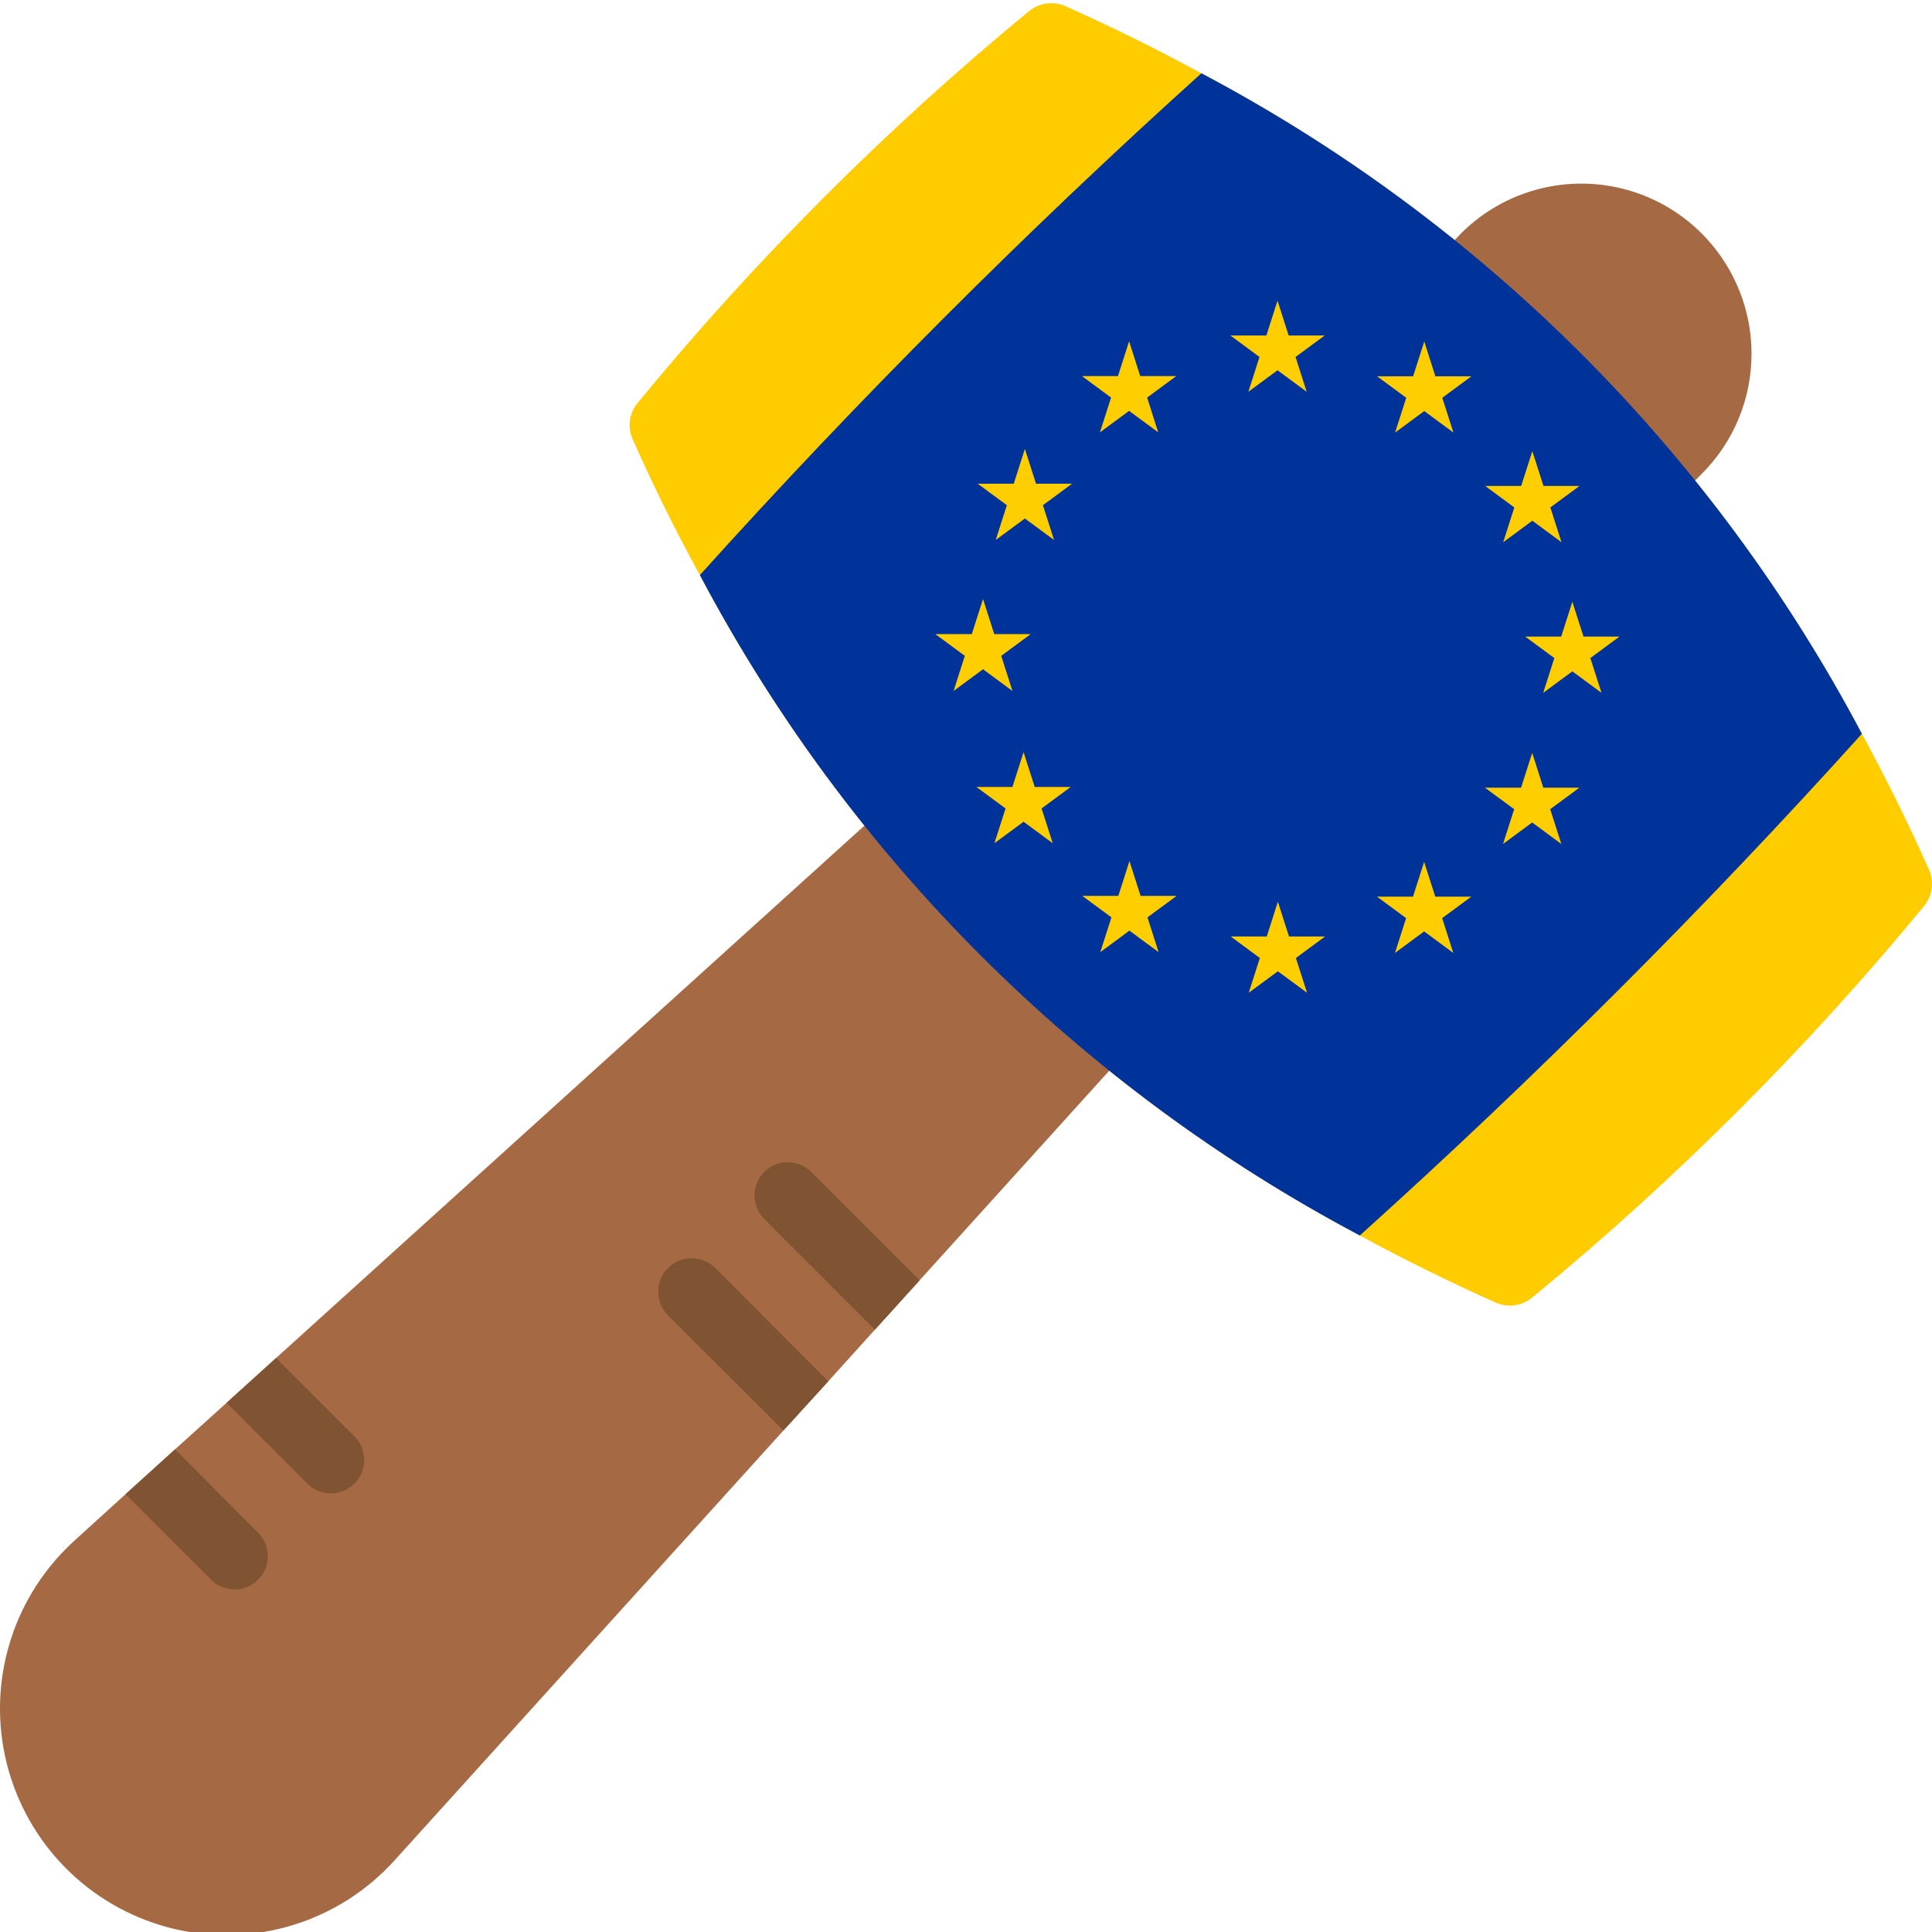
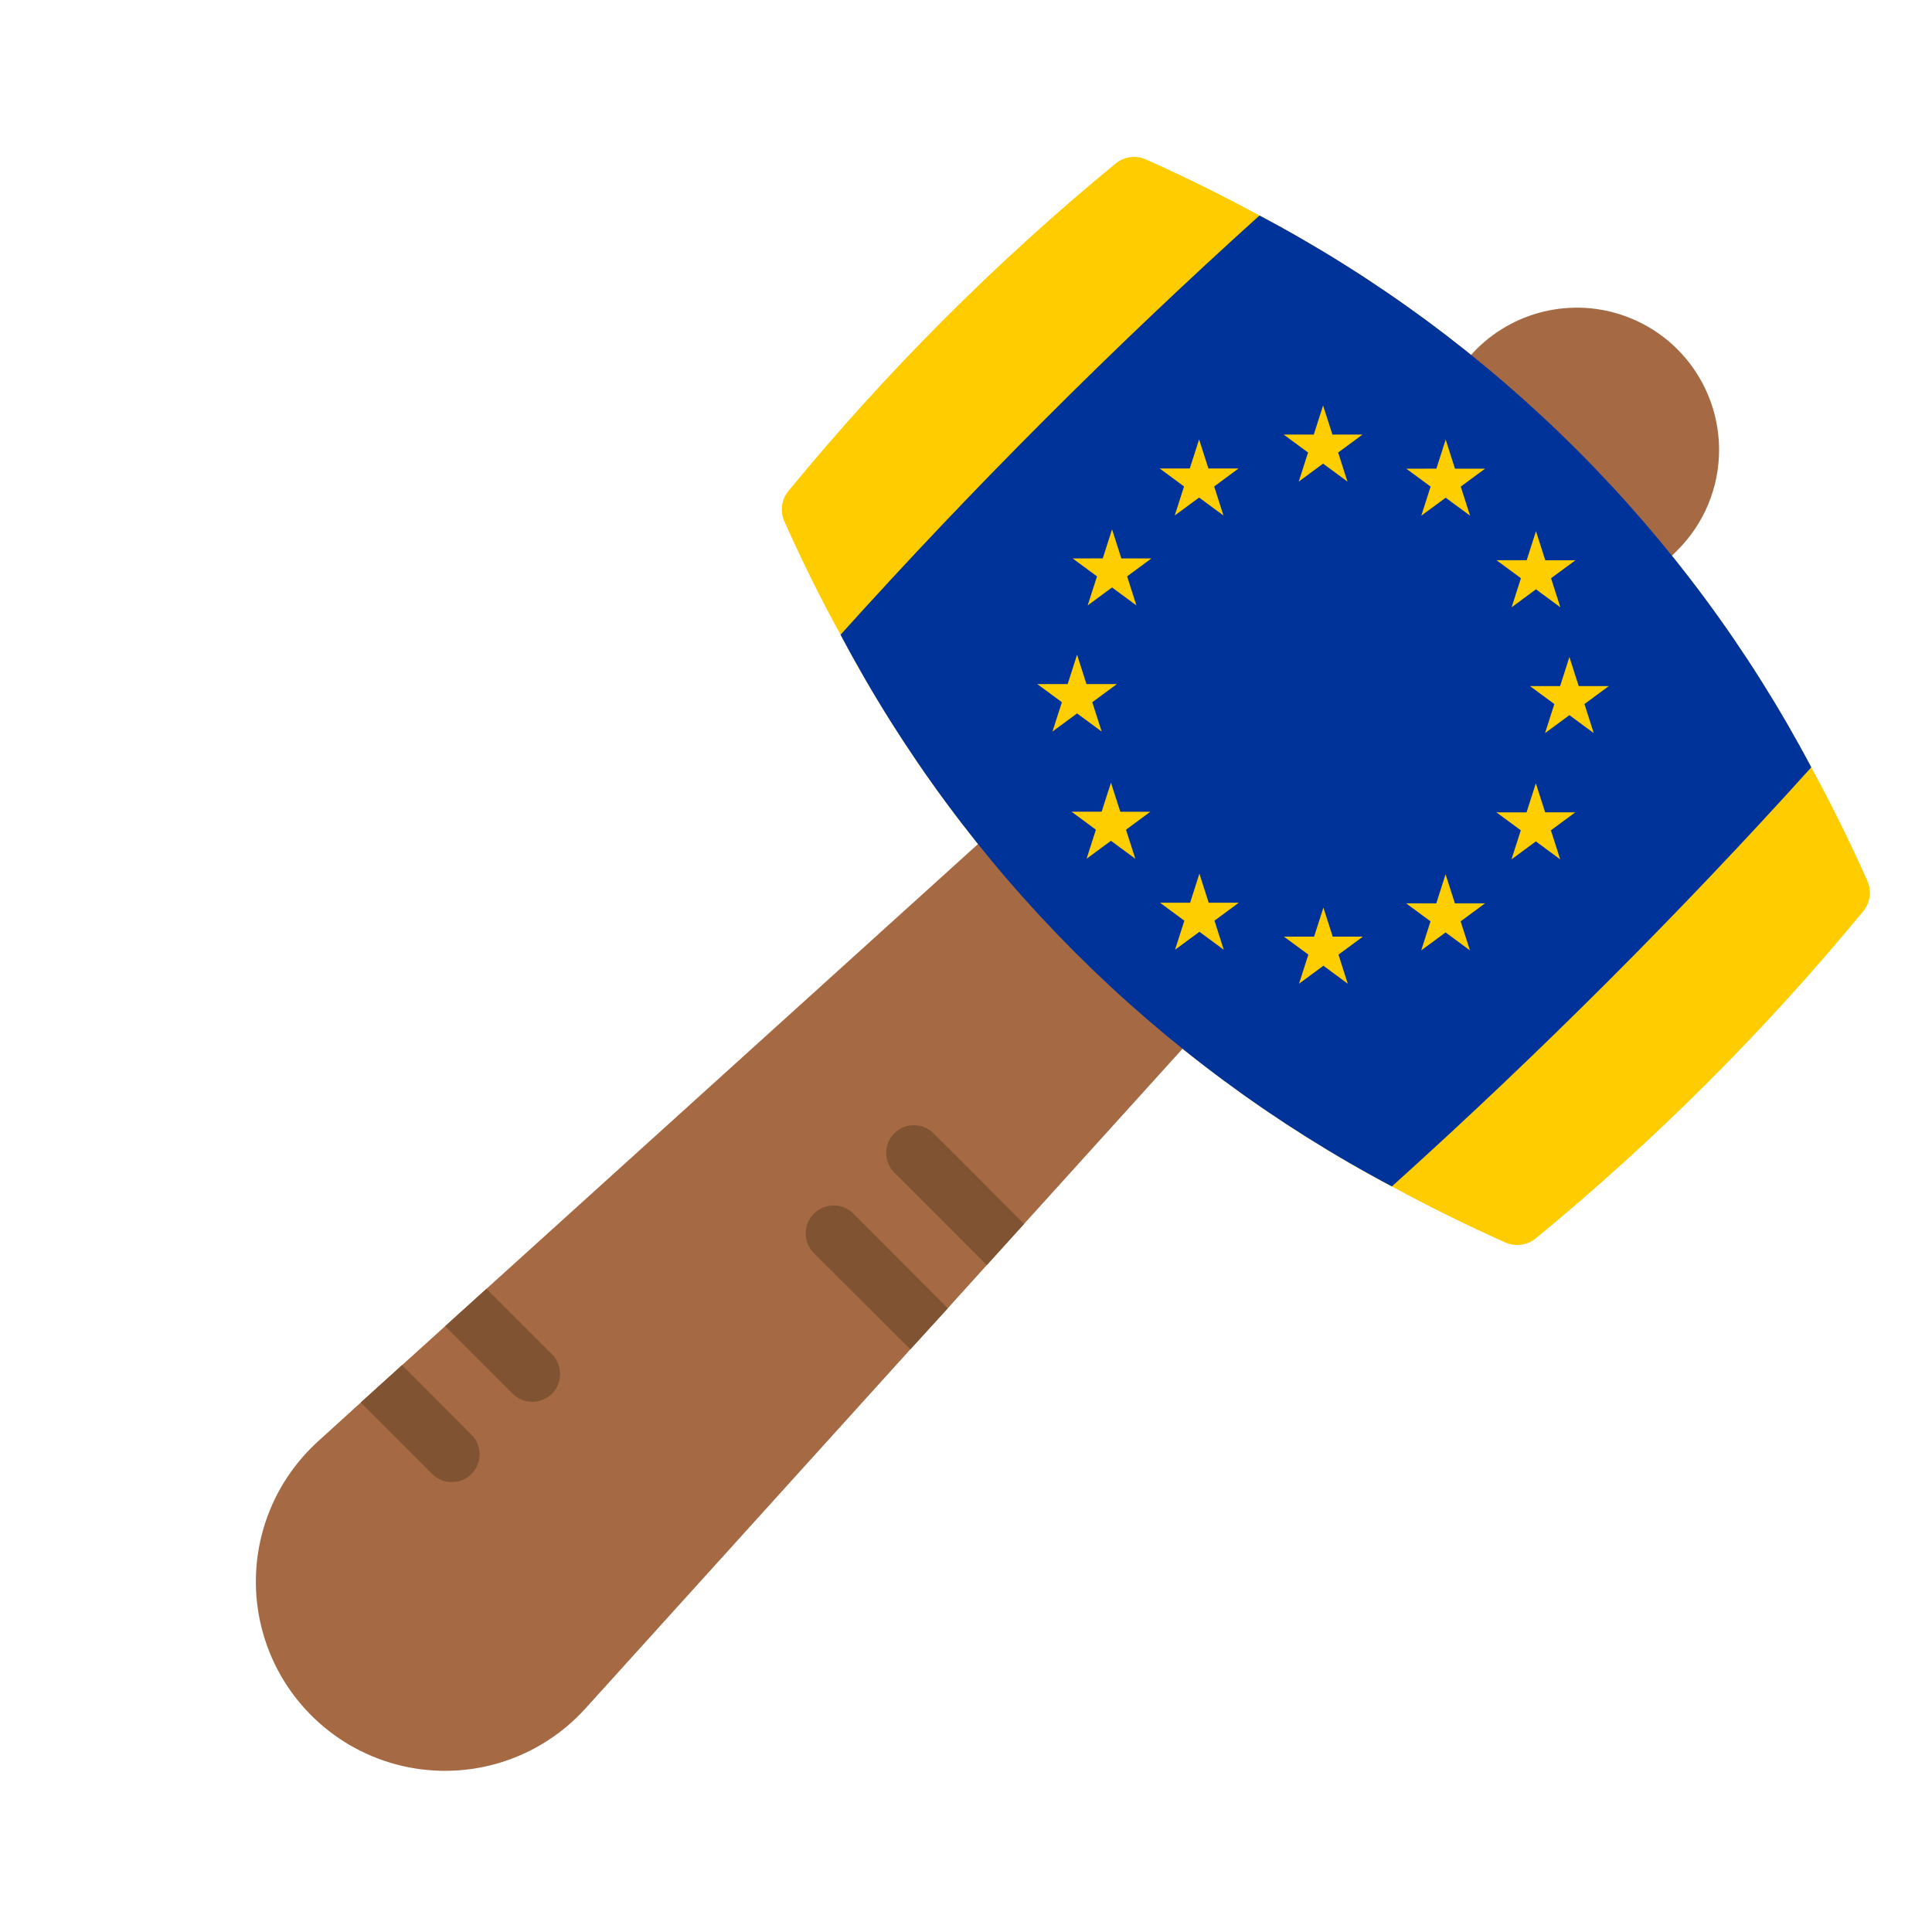
<svg xmlns="http://www.w3.org/2000/svg" version="1.1" id="Layer_1" x="0px" y="0px" width="128px" height="128px" viewBox="0 0 128 128" enable-background="new 0 0 128 128" xml:space="preserve">
  <g>
-     <path fill="#FFCC00" d="M127.486,60.015c-7.799,9.472-16.5,18.165-25.979,25.956c-0.676,0.555-1.605,0.684-2.408,0.332   c-3.113-1.392-6.111-2.873-8.99-4.44c-18.641-9.867-33.882-25.115-43.74-43.762c-1.59-2.894-3.078-5.898-4.462-9.013   c-0.35-0.793-0.222-1.717,0.331-2.385c7.786-9.484,16.48-18.185,25.957-25.98c0.681-0.547,1.61-0.666,2.408-0.309   c3.114,1.392,6.096,2.872,8.991,4.441c18.646,9.866,33.896,25.114,43.762,43.762c1.567,2.872,3.048,5.869,4.44,8.99   C128.154,58.404,128.035,59.333,127.486,60.015z" />
-     <path fill="#A56A43" d="M116.043,23.432c0.004,2.994-1.188,5.865-3.312,7.975l-0.441,0.441L73.52,70.904L60.927,84.822l-2.959,3.27   l-3.094,3.424l-2.96,3.248l-25.78,28.496c-3.654,4.041-9.21,5.783-14.516,4.554c-5.307-1.229-9.53-5.239-11.035-10.474   c-1.504-5.235-0.053-10.875,3.792-14.734c0.176-0.176,0.375-0.375,0.552-0.531l3.402-3.092l3.27-2.961l3.423-3.092l3.27-2.96   L57.283,54.69l39.079-38.769l0.441-0.464c3.227-3.218,8.072-4.177,12.282-2.434C113.294,14.769,116.039,18.875,116.043,23.432z" />
-     <path fill="#003399" d="M123.356,48.616c-10.501,11.641-21.599,22.731-33.247,33.224v0.022   c-18.641-9.867-33.882-25.115-43.74-43.762C56.863,26.451,67.952,15.354,79.595,4.854C98.241,14.72,113.49,29.968,123.356,48.616z" />
-     <g>
-       <path fill="#805333" d="M60.927,84.822l-2.959,3.27c-0.023-0.043-0.066-0.066-0.088-0.088l-7.246-7.246    c-0.86-0.861-0.86-2.255,0-3.115c0.86-0.859,2.254-0.859,3.114,0L60.927,84.822z" />
-       <path fill="#805333" d="M54.874,91.516l-2.96,3.248c-0.022-0.022-0.065-0.044-0.087-0.067l-7.577-7.554    c-0.86-0.867-0.858-2.268,0.006-3.131s2.263-0.867,3.13-0.007L54.874,91.516z" />
-       <path fill="#805333" d="M23.483,98.299c-0.42,0.408-0.982,0.637-1.568,0.641c-0.579-0.004-1.134-0.233-1.546-0.641l-5.258-5.259    c-0.036-0.03-0.066-0.069-0.089-0.11l3.27-2.96l5.191,5.191C24.345,96.029,24.345,97.43,23.483,98.299z" />
-       <path fill="#805333" d="M17.1,104.66c-0.406,0.417-0.966,0.647-1.546,0.641c-0.589,0.008-1.154-0.224-1.569-0.641l-5.567-5.567    c-0.036-0.03-0.065-0.069-0.088-0.11l3.27-2.961l5.501,5.523c0.414,0.412,0.645,0.974,0.645,1.557    C17.745,103.687,17.513,104.248,17.1,104.66z" />
-     </g>
-     <g>
-       <polygon fill="#FFCE00" points="67.901,29.742 68.639,32.047 71.027,32.047 69.096,33.472 69.833,35.776 67.901,34.352     65.969,35.776 66.707,33.472 64.775,32.047 67.163,32.047   " />
-       <polygon fill="#FFCE00" points="74.806,22.611 75.543,24.917 77.931,24.917 76,26.341 76.736,28.646 74.806,27.221 72.873,28.646     73.611,26.341 71.68,24.917 74.067,24.917   " />
-       <polygon fill="#FFCE00" points="84.639,19.921 85.377,22.227 87.765,22.227 85.833,23.651 86.571,25.956 84.639,24.531     82.707,25.956 83.445,23.651 81.514,22.227 83.901,22.227   " />
-       <polygon fill="#FFCE00" points="94.361,22.625 95.099,24.93 97.486,24.93 95.555,26.354 96.293,28.659 94.361,27.234     92.429,28.659 93.167,26.354 91.234,24.93 93.623,24.93   " />
-       <polygon fill="#FFCE00" points="101.521,29.891 102.26,32.195 104.646,32.195 102.715,33.62 103.453,35.925 101.521,34.5     99.59,35.925 100.328,33.62 98.396,32.195 100.783,32.195   " />
-       <polygon fill="#FFCE00" points="104.172,39.869 104.91,42.174 107.298,42.174 105.365,43.598 106.104,45.903 104.172,44.479     102.24,45.903 102.979,43.598 101.047,42.174 103.434,42.174   " />
-       <polygon fill="#FFCE00" points="101.512,49.882 102.249,52.187 104.637,52.187 102.705,53.611 103.443,55.916 101.512,54.492     99.579,55.916 100.317,53.611 98.385,52.187 100.773,52.187   " />
-       <polygon fill="#FFCE00" points="94.353,57.1 95.09,59.405 97.479,59.405 95.547,60.829 96.284,63.134 94.353,61.709 92.42,63.134     93.158,60.829 91.227,59.405 93.615,59.405   " />
-       <polygon fill="#FFCE00" points="84.663,59.741 85.4,62.045 87.789,62.045 85.857,63.47 86.595,65.774 84.663,64.35 82.73,65.774     83.469,63.47 81.537,62.045 83.926,62.045   " />
-       <polygon fill="#FFCE00" points="74.829,57.049 75.566,59.354 77.955,59.354 76.023,60.778 76.761,63.083 74.829,61.658     72.897,63.083 73.635,60.778 71.703,59.354 74.092,59.354   " />
-       <polygon fill="#FFCE00" points="67.814,49.833 68.553,52.138 70.939,52.138 69.008,53.562 69.746,55.867 67.814,54.442     65.883,55.867 66.621,53.562 64.688,52.138 67.076,52.138   " />
-       <polygon fill="#FFCE00" points="65.128,39.686 65.873,42.013 68.284,42.013 66.334,43.452 67.078,45.779 65.128,44.34     63.177,45.779 63.922,43.452 61.971,42.013 64.383,42.013   " />
-     </g>
+     <path fill="#FFCC00" d="M123.454,60.359c-6.516,7.913-13.785,15.176-21.703,21.685c-0.564,0.463-1.342,0.571-2.012,0.277   c-2.602-1.163-5.104-2.401-7.511-3.711c-15.572-8.242-28.305-20.98-36.54-36.559c-1.33-2.417-2.572-4.927-3.729-7.529   c-0.292-0.663-0.186-1.434,0.277-1.992c6.504-7.922,13.767-15.191,21.685-21.704c0.568-0.457,1.346-0.557,2.012-0.258   c2.602,1.163,5.092,2.4,7.511,3.711c15.578,8.242,28.317,20.979,36.559,36.559c1.31,2.399,2.547,4.903,3.71,7.51   C124.013,59.014,123.912,59.791,123.454,60.359z" />
+     <path fill="#A56A43" d="M113.893,29.798c0.004,2.502-0.992,4.9-2.766,6.664l-0.368,0.368l-32.39,32.628L67.85,81.084l-2.472,2.732   l-2.584,2.859l-2.473,2.713l-21.537,23.806c-3.053,3.376-7.694,4.831-12.127,3.805c-4.433-1.027-7.961-4.377-9.218-8.75   c-1.257-4.373-0.044-9.085,3.167-12.309c0.147-0.147,0.313-0.313,0.462-0.444l2.841-2.583l2.731-2.473l2.86-2.584l2.732-2.472   l32.573-29.473l32.647-32.388l0.368-0.389c2.695-2.688,6.744-3.49,10.261-2.032S113.89,25.991,113.893,29.798z" />
+     <path fill="#003399" d="M120.003,50.837c-8.771,9.725-18.043,18.99-27.773,27.754l-0.001,0.019   c-15.572-8.242-28.305-20.98-36.54-36.559c8.766-9.731,18.03-19.002,27.755-27.773C99.022,22.521,111.762,35.258,120.003,50.837z" />
+     <path fill="#805333" d="M67.85,81.084l-2.472,2.732c-0.02-0.036-0.056-0.057-0.074-0.075l-6.054-6.053   c-0.719-0.72-0.718-1.884,0-2.603c0.718-0.718,1.883-0.719,2.601-0.001L67.85,81.084z" />
+     <path fill="#805333" d="M62.793,86.676l-2.473,2.713c-0.019-0.02-0.055-0.036-0.074-0.056l-6.33-6.312   c-0.719-0.724-0.716-1.894,0.005-2.615c0.721-0.721,1.89-0.725,2.614-0.005L62.793,86.676z" />
+     <path fill="#805333" d="M36.569,92.343c-0.351,0.341-0.821,0.531-1.311,0.535c-0.483-0.004-0.948-0.195-1.292-0.535l-4.392-4.394   c-0.03-0.025-0.055-0.058-0.074-0.093l2.732-2.472l4.337,4.336C37.289,90.446,37.289,91.616,36.569,92.343z" />
+     <path fill="#805333" d="M31.236,97.657c-0.339,0.348-0.807,0.54-1.292,0.535c-0.492,0.006-0.964-0.188-1.311-0.535l-4.65-4.651   c-0.03-0.026-0.055-0.058-0.074-0.093l2.731-2.473l4.596,4.613c0.345,0.345,0.539,0.813,0.539,1.301   C31.774,96.843,31.582,97.312,31.236,97.657z" />
+     <polygon fill="#FFCE00" points="73.676,35.07 74.292,36.996 76.287,36.996 74.674,38.185 75.29,40.11 73.676,38.921 72.061,40.111    72.679,38.186 71.064,36.996 73.061,36.995  " />
+     <polygon fill="#FFCE00" points="79.444,29.112 80.06,31.038 82.055,31.039 80.442,32.229 81.058,34.153 79.444,32.964    77.829,34.153 78.446,32.229 76.832,31.038 78.827,31.039  " />
+     <polygon fill="#FFCE00" points="87.658,26.866 88.276,28.791 90.27,28.791 88.655,29.982 89.272,31.907 87.658,30.716    86.045,31.907 86.662,29.981 85.048,28.792 87.042,28.791  " />
+     <polygon fill="#FFCE00" points="95.781,29.124 96.396,31.05 98.391,31.05 96.778,32.239 97.395,34.165 95.781,32.975    94.166,34.165 94.782,32.239 93.169,31.05 95.164,31.049  " />
+     <polygon fill="#FFCE00" points="101.763,35.193 102.38,37.12 104.373,37.12 102.76,38.31 103.376,40.234 101.762,39.044    100.148,40.236 100.765,38.309 99.152,37.118 101.146,37.118  " />
+     <polygon fill="#FFCE00" points="103.977,43.53 104.594,45.456 106.588,45.455 104.974,46.646 105.59,48.57 103.977,47.381    102.363,48.571 102.979,46.645 101.366,45.456 103.36,45.456  " />
+     <polygon fill="#FFCE00" points="101.754,51.896 102.37,53.818 104.365,53.82 102.751,55.011 103.368,56.936 101.755,55.745    100.14,56.935 100.757,55.01 99.143,53.821 101.138,53.821  " />
+     <polygon fill="#FFCE00" points="95.773,57.924 96.39,59.849 98.385,59.85 96.771,61.041 97.388,62.965 95.773,61.775    94.159,62.965 94.775,61.04 93.162,59.851 95.158,59.851  " />
+     <polygon fill="#FFCE00" points="87.679,60.131 88.296,62.056 90.291,62.056 88.677,63.247 89.292,65.172 87.679,63.982    86.065,65.172 86.682,63.246 85.066,62.056 87.062,62.056  " />
+     <polygon fill="#FFCE00" points="79.464,57.881 80.079,59.807 82.074,59.807 80.462,60.998 81.077,62.922 79.464,61.733    77.85,62.922 78.466,60.998 76.854,59.808 78.848,59.808  " />
+     <polygon fill="#FFCE00" points="73.604,51.854 74.221,53.779 76.214,53.779 74.6,54.97 75.218,56.894 73.603,55.705 71.989,56.895    72.606,54.97 70.993,53.778 72.987,53.778  " />
+     <polygon fill="#FFCE00" points="71.359,43.376 71.981,45.321 73.996,45.322 72.367,46.524 72.988,48.467 71.359,47.265    69.729,48.467 70.352,46.523 68.723,45.321 70.736,45.321  " />
  </g>
</svg>
